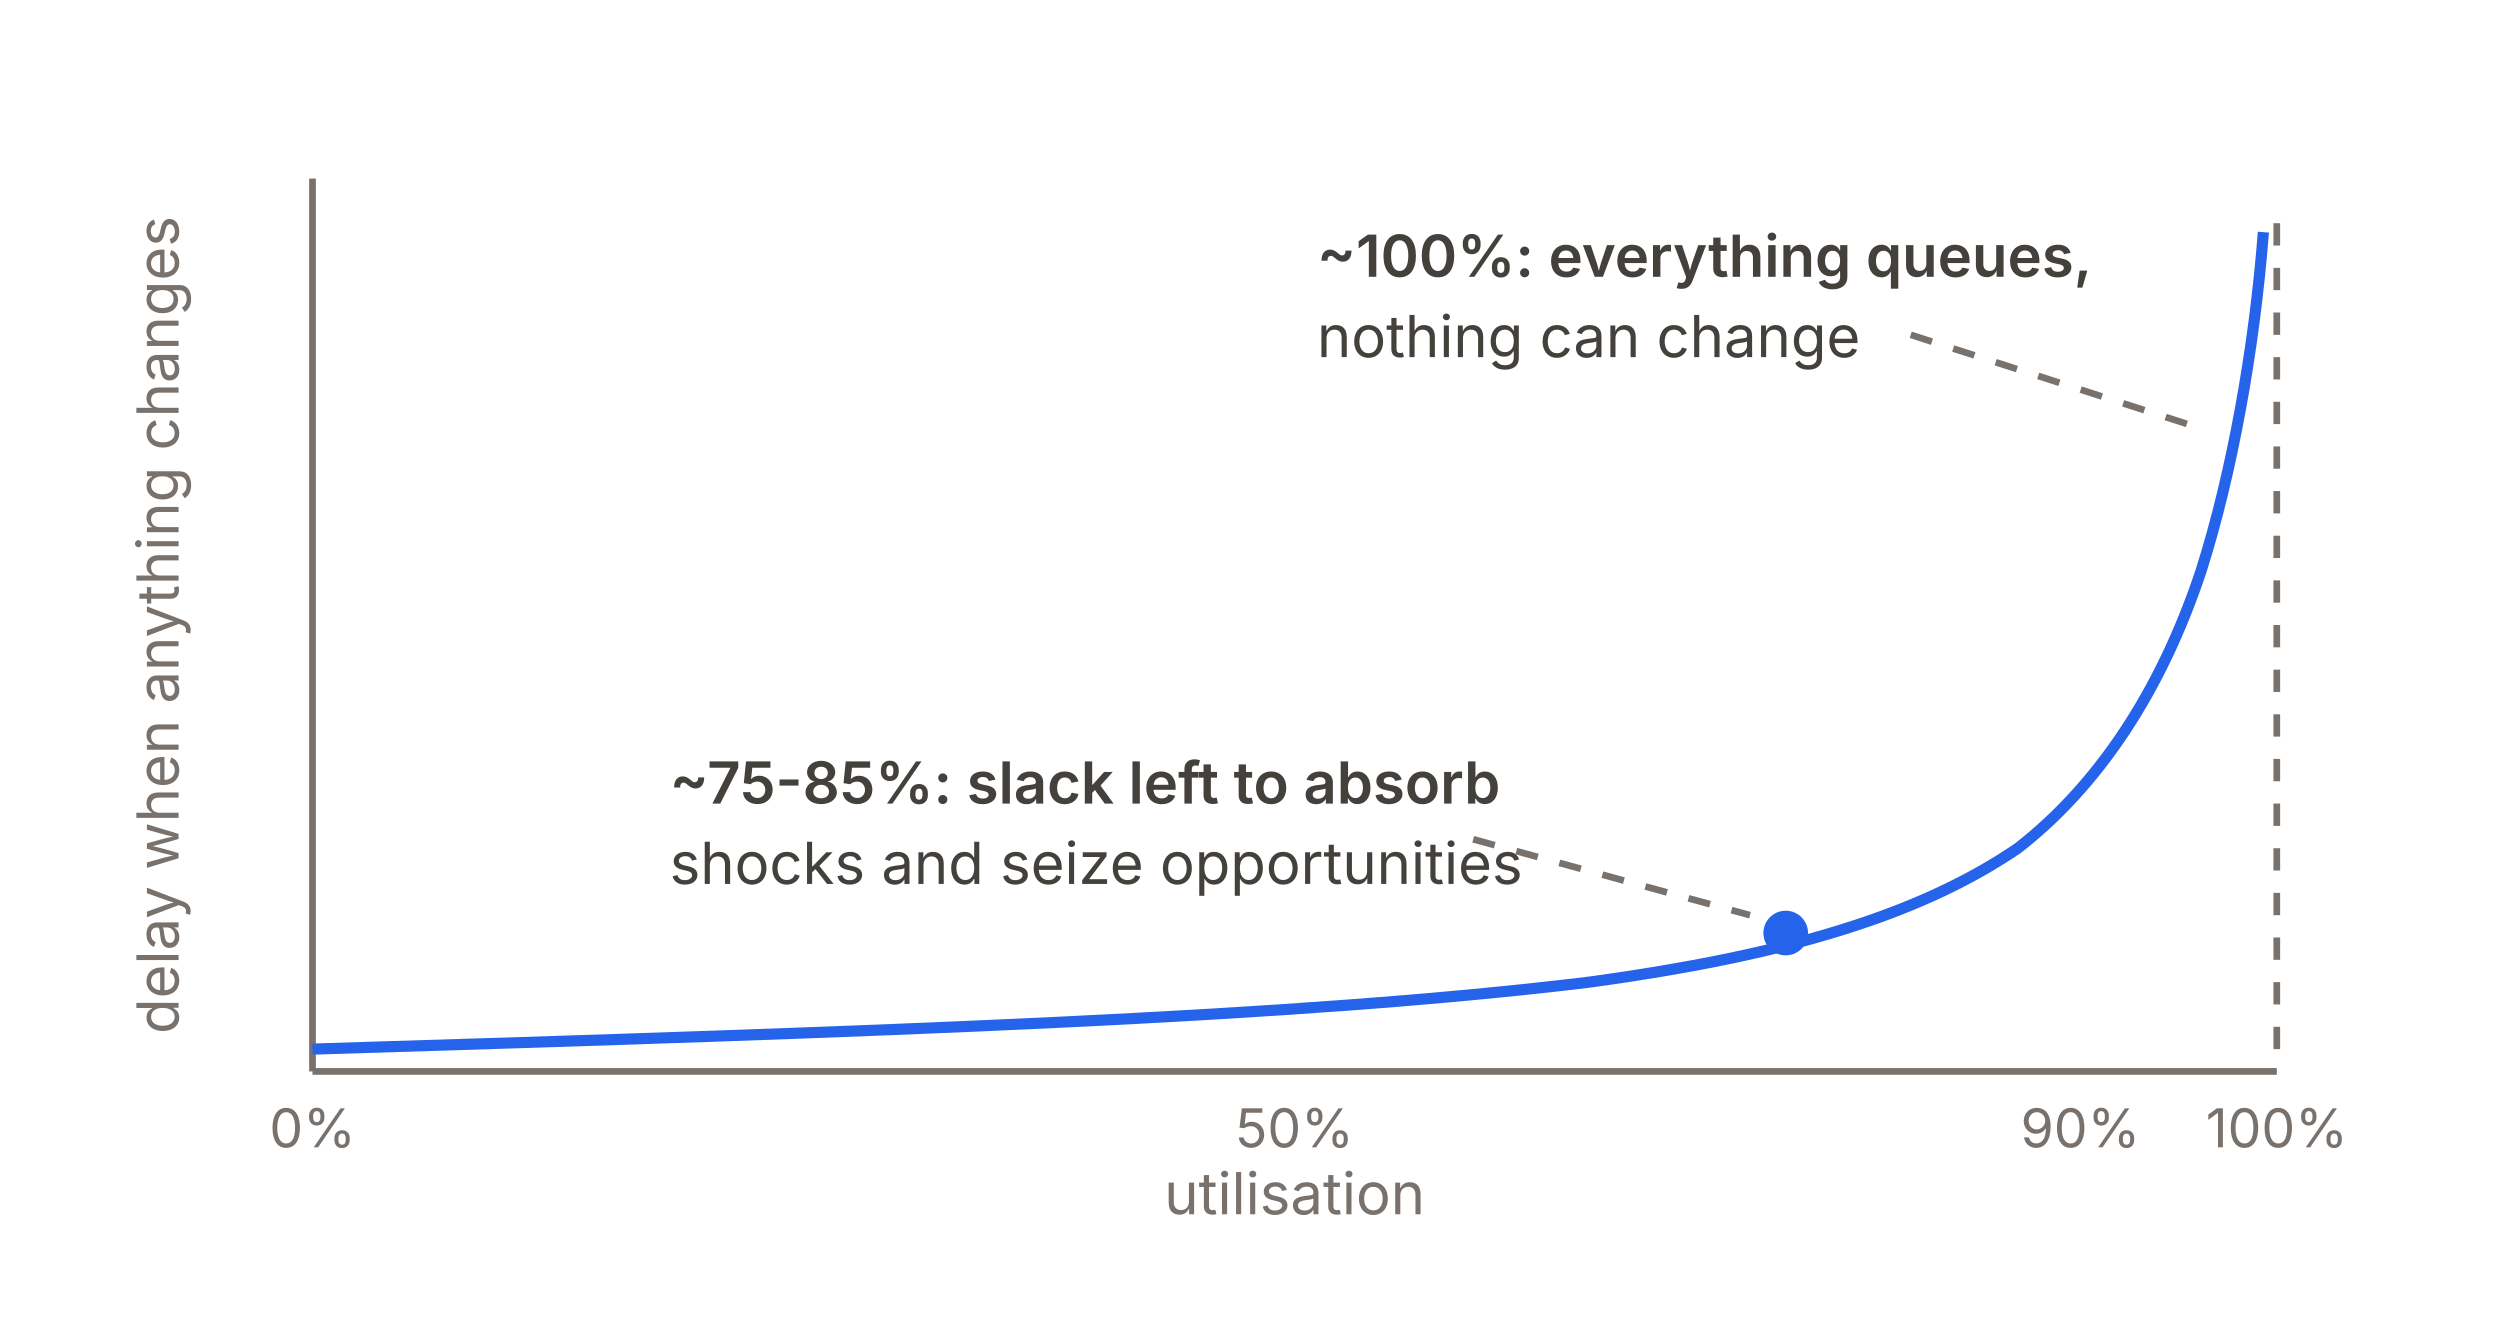
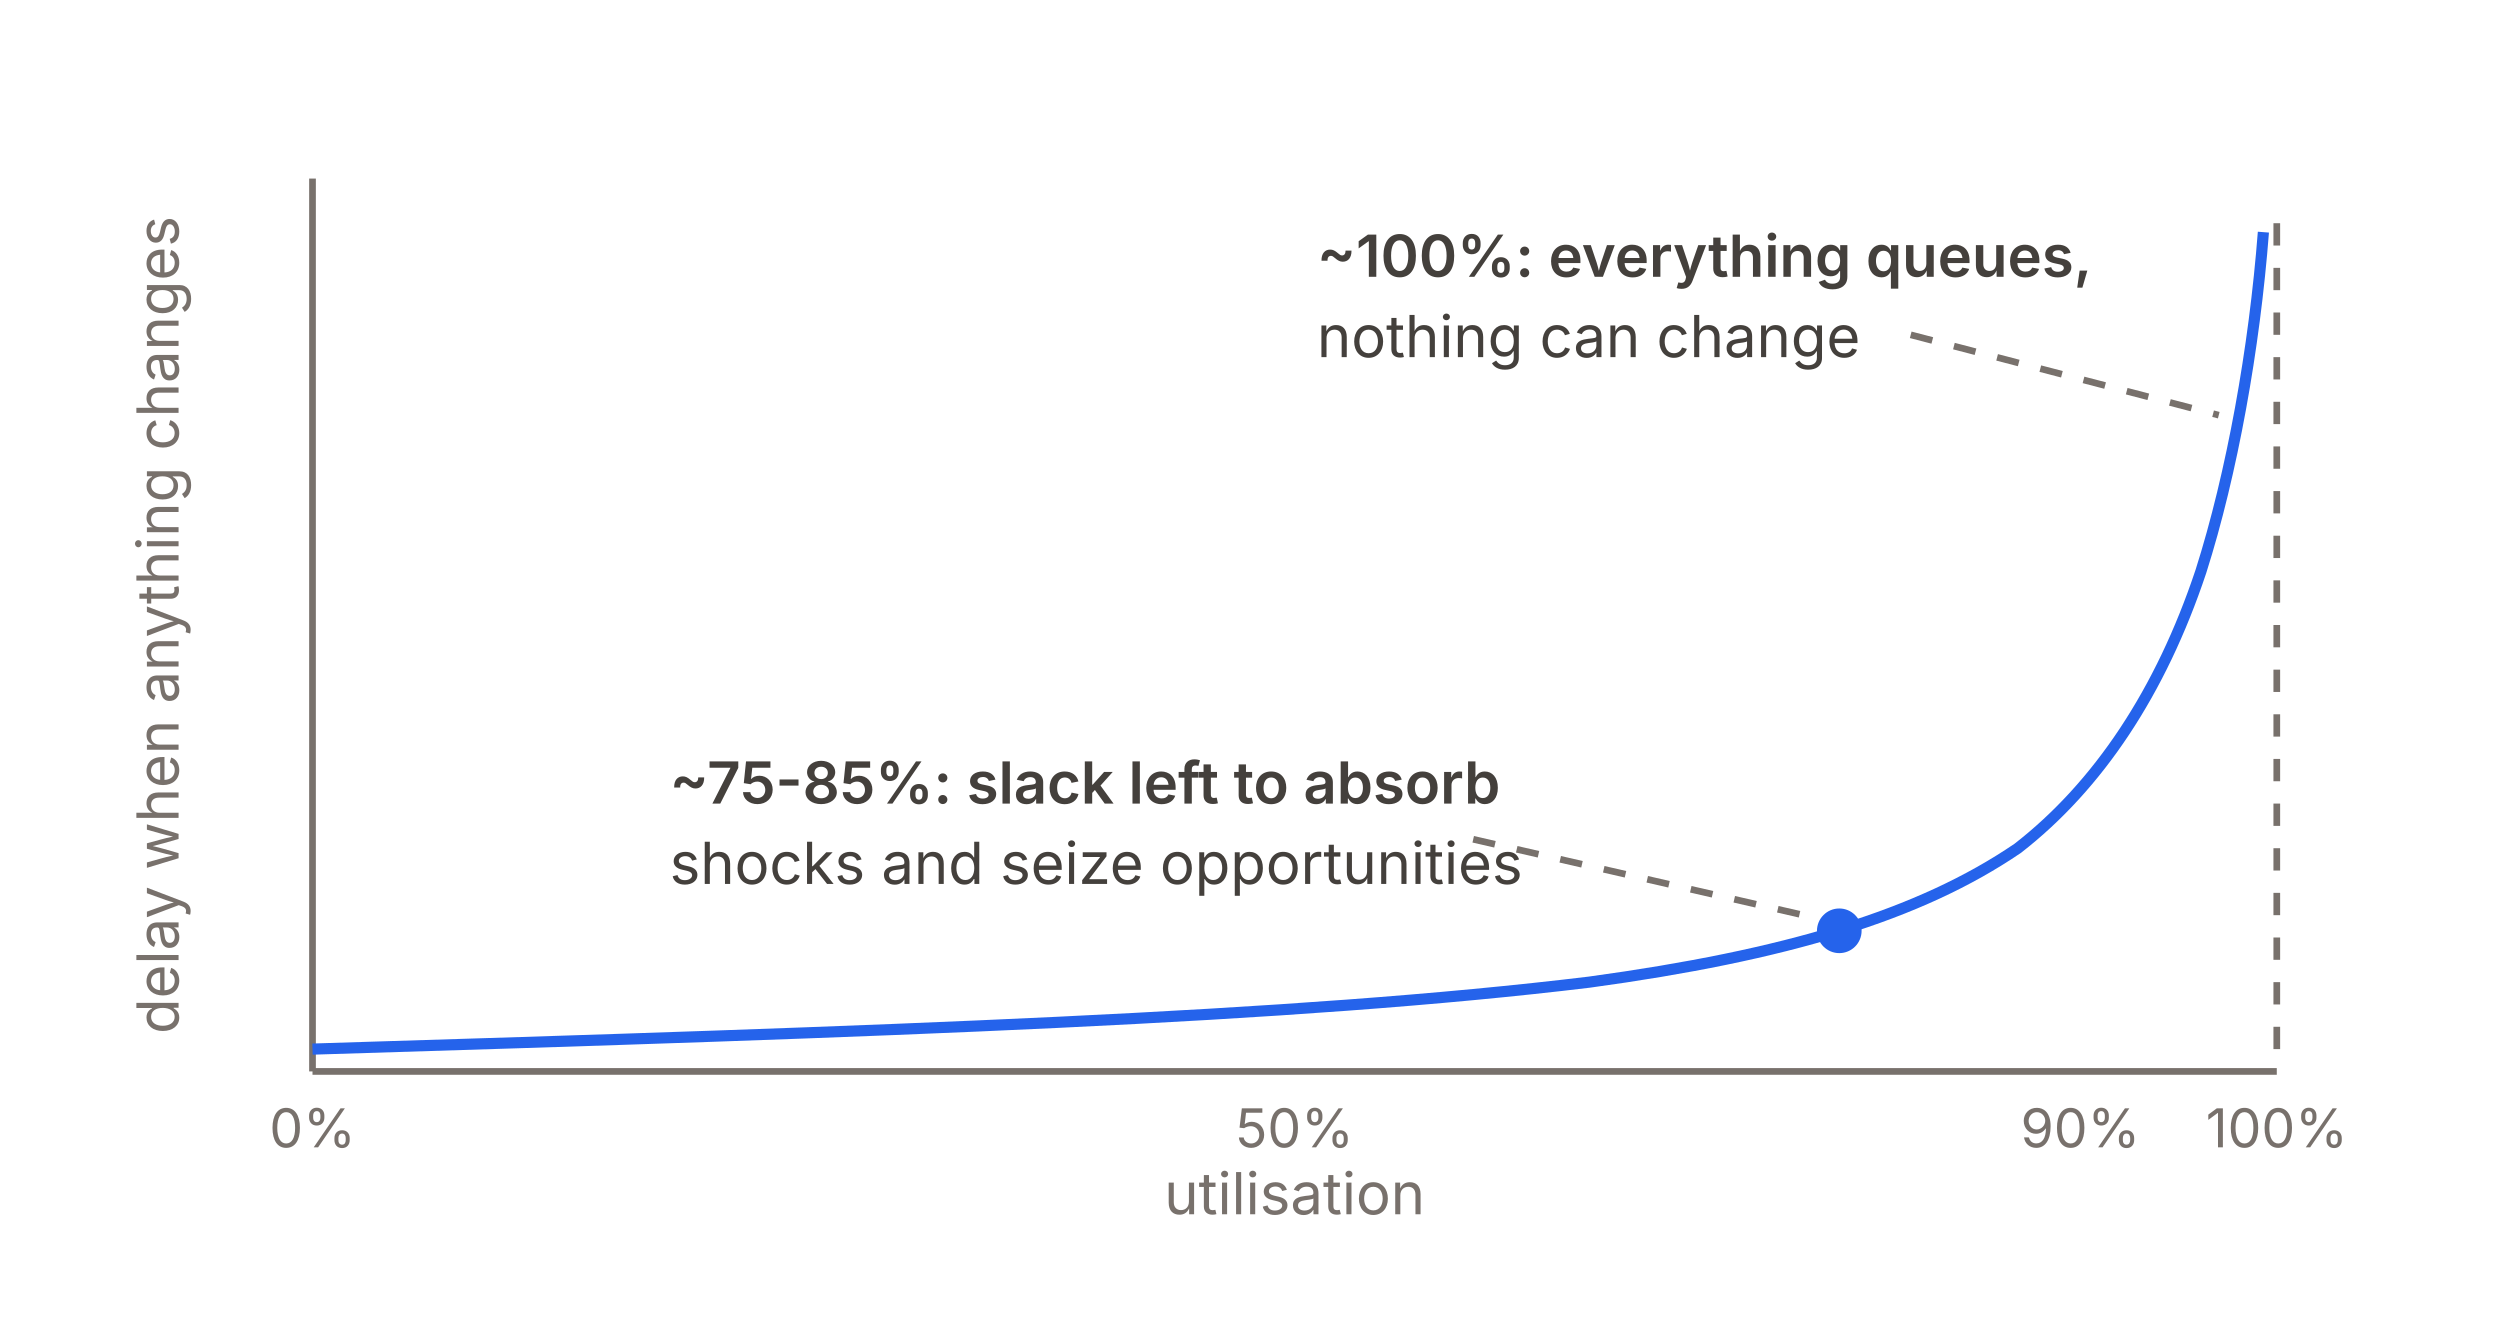
<svg xmlns="http://www.w3.org/2000/svg" viewBox="0 0 560 300" font-family="system-ui, -apple-system, sans-serif">
  <style>
    .ink { fill: #44403c; }
    .muted { fill: #78716c; }
    .axis { stroke: #78716c; stroke-width: 1.5; }
    .ref { stroke: #78716c; stroke-width: 1.5; stroke-dasharray: 5 5; }
    .curve { stroke: #2563eb; stroke-width: 2.5; fill: none; }
    .dot { fill: #2563eb; }
    @media (prefers-color-scheme: dark) {
      .ink { fill: #d6d3d1; }
      .muted { fill: #a8a29e; }
      .axis { stroke: #a8a29e; }
      .ref { stroke: #a8a29e; }
      .curve { stroke: #3b82f6; }
      .dot { fill: #3b82f6; }
    }
  </style>
  <line x1="70" y1="240" x2="510" y2="240" class="axis" />
  <line x1="70" y1="240" x2="70" y2="40" class="axis" />
  <text x="290" y="272" text-anchor="middle" font-size="13" class="muted">utilisation</text>
  <text x="40" y="140" font-size="13" class="muted" transform="rotate(-90 40 140)" text-anchor="middle">delay when anything changes</text>
  <g font-size="12" class="muted" text-anchor="middle">
    <text x="70" y="257">0%</text>
    <text x="290" y="257">50%</text>
    <text x="466" y="257">90%</text>
    <text x="510" y="257">100%</text>
  </g>
  <line x1="510" y1="235" x2="510" y2="45" class="ref" />
  <path class="curve" d="M 70 235 C 200 231 290 228 356 220 C 400 214 430 205 452 190 C 470 176 484 155 493 128 C 500 106 505 78 507 52" />
-   <circle cx="400" cy="209" r="5" class="dot" />
+   <circle cx="412" cy="208.5" r="5" class="dot" />
  <text x="150" y="180" font-size="13" class="ink" font-weight="600">~75-85%: slack left to absorb</text>
  <text x="150" y="198" font-size="13" class="ink">shocks and seize opportunities</text>
-   <line x1="330" y1="188" x2="392" y2="205" class="ref" />
+   <line x1="330" y1="188" x2="404" y2="205" class="ref" />
  <text x="295" y="62" font-size="13" class="ink" font-weight="600">~100%: everything queues,</text>
  <text x="295" y="80" font-size="13" class="ink">nothing can change</text>
-   <line x1="428" y1="75" x2="490" y2="95" class="ref" />
+   <line x1="428" y1="75" x2="497" y2="93" class="ref" />
</svg>
